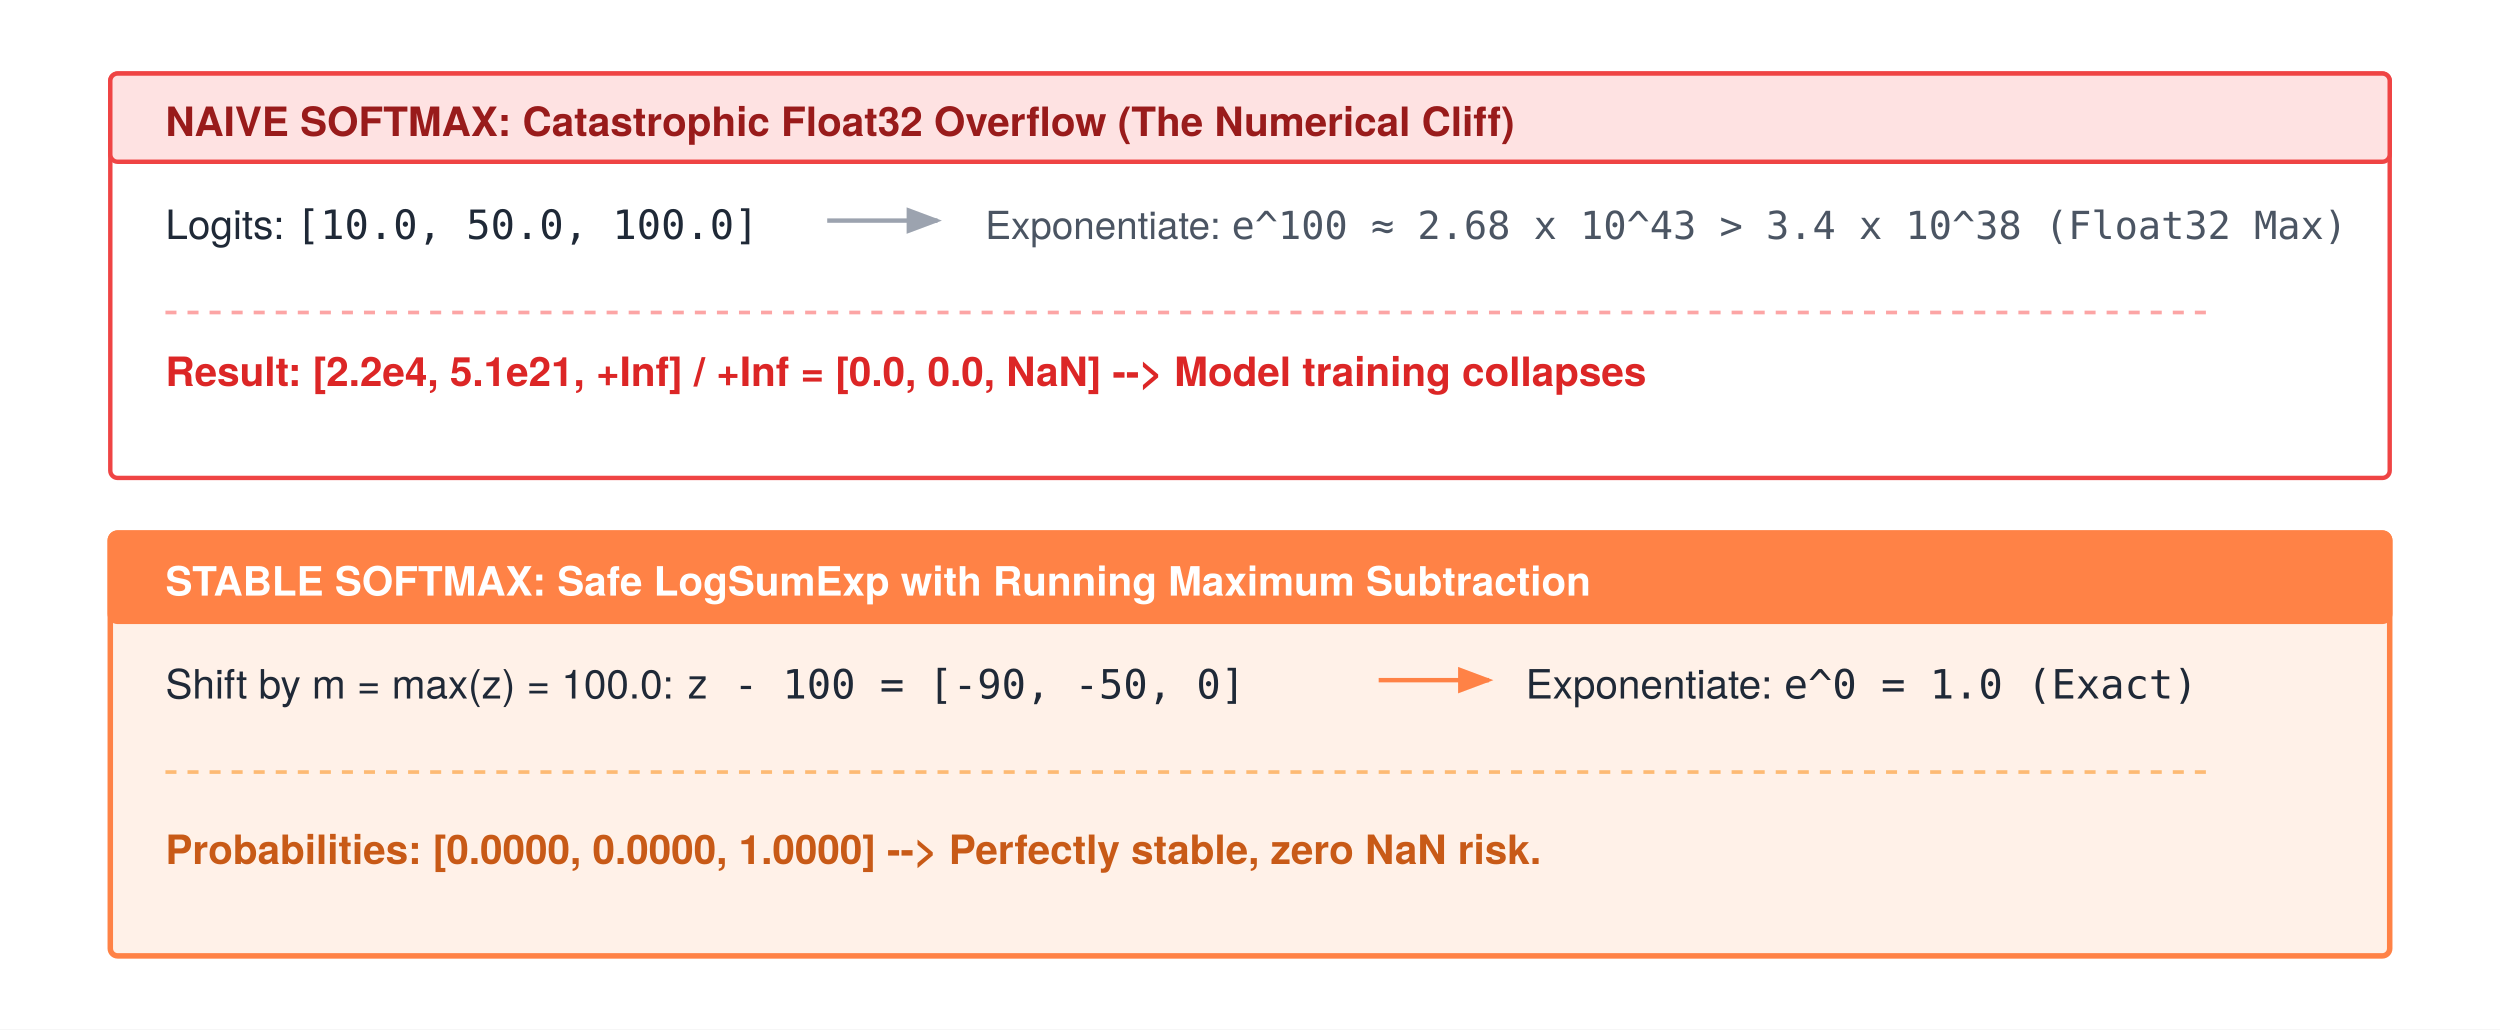
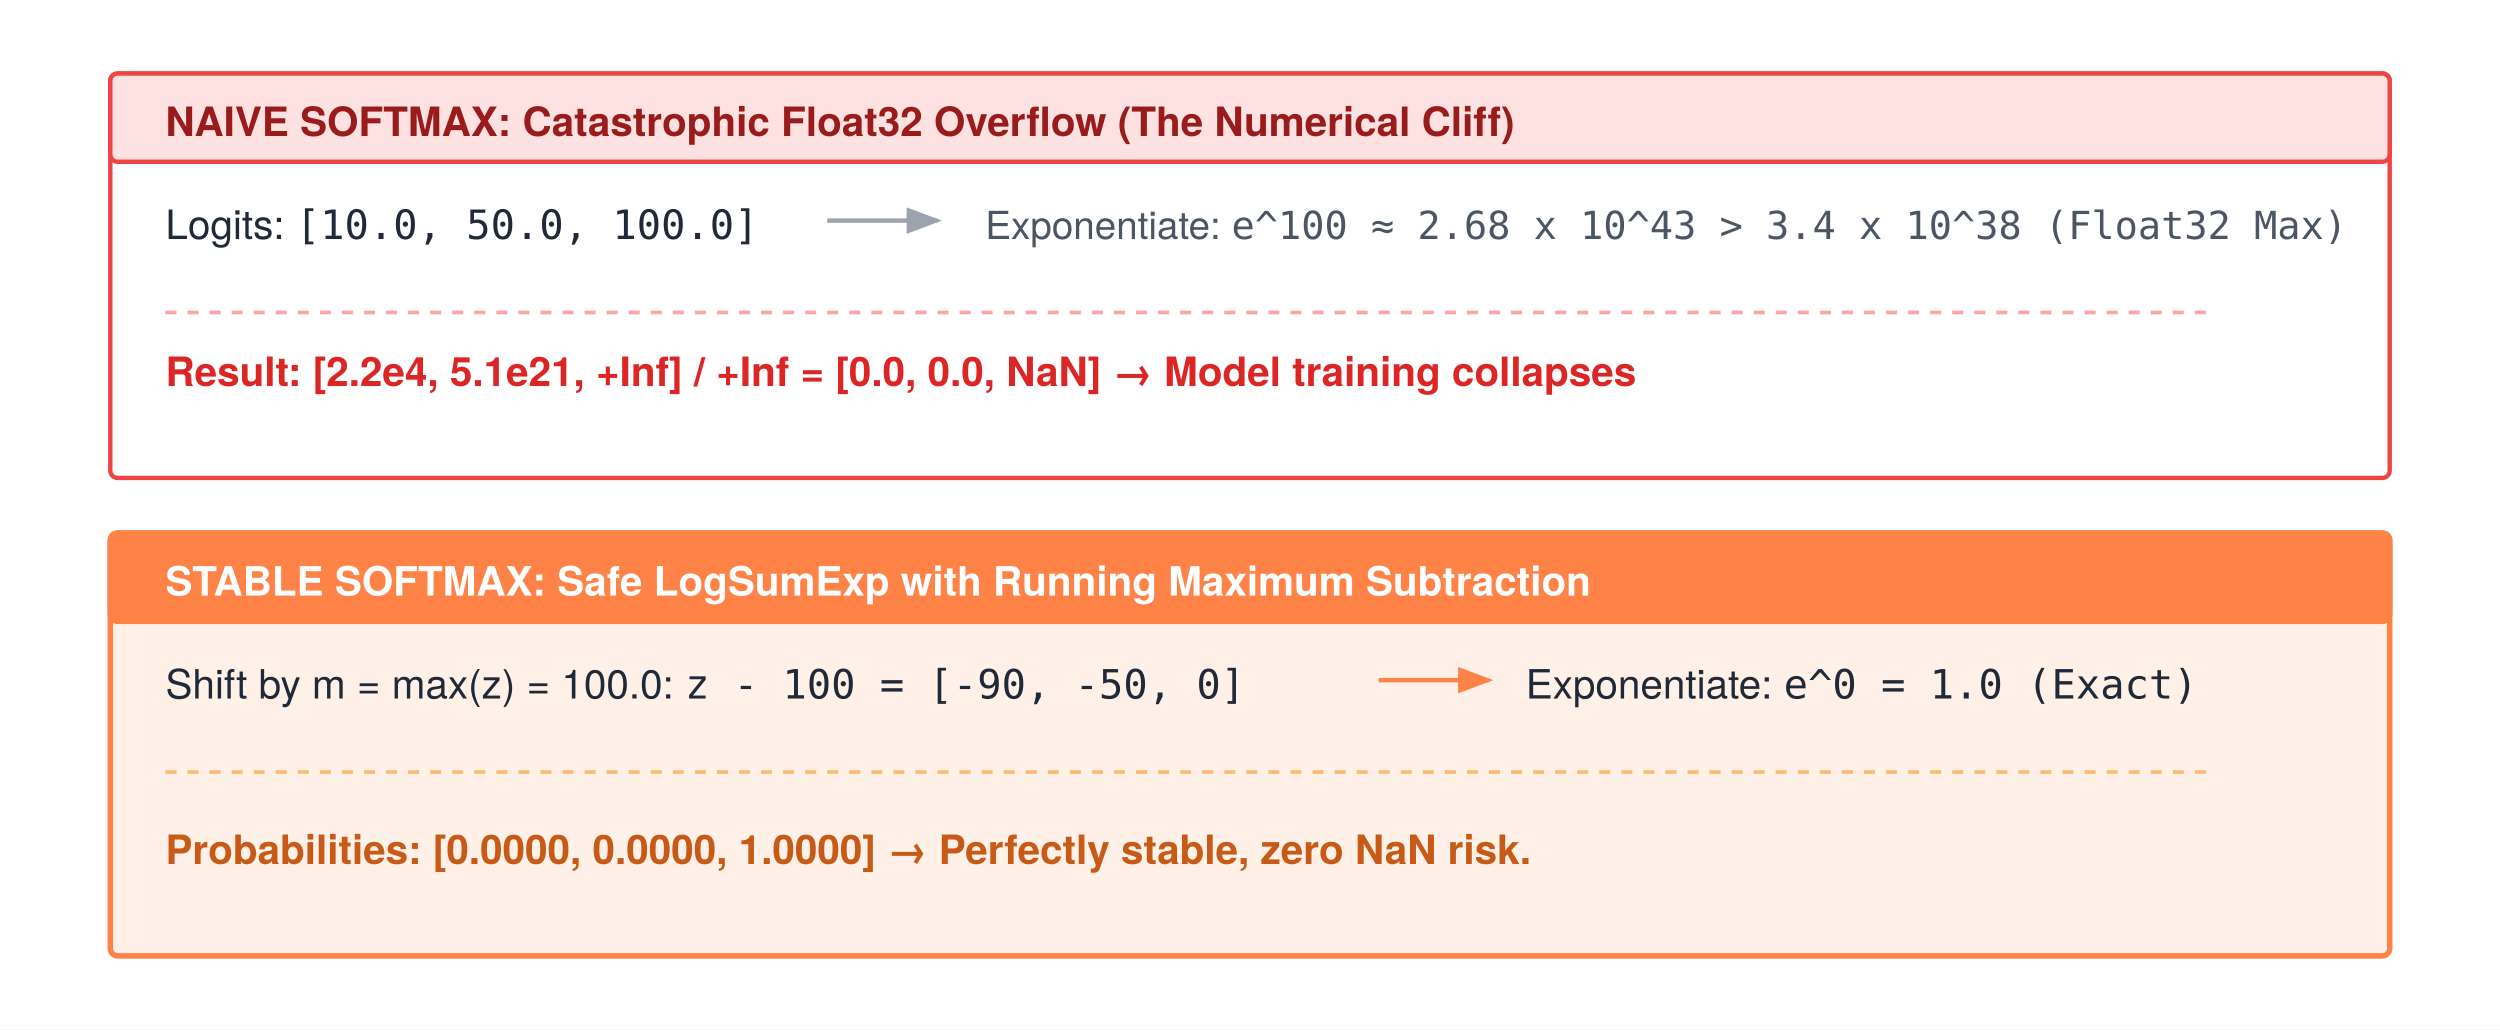
<svg xmlns="http://www.w3.org/2000/svg" width="680" height="280" viewBox="0 0 680 280" font-family="'TeX Gyre Heros', 'Helvetica Neue', Arial, sans-serif">
  <rect width="680" height="280" fill="#ffffff" />
  <defs>
    <marker id="arrow" markerWidth="8" markerHeight="6" refX="7" refY="3" orient="auto">
      <polygon points="0 0, 8 3, 0 6" fill="#1f2937" />
    </marker>
    <marker id="arrow-gray" markerWidth="8" markerHeight="6" refX="7" refY="3" orient="auto">
      <polygon points="0 0, 8 3, 0 6" fill="#9ca3af" />
    </marker>
    <marker id="arrow-orange" markerWidth="8" markerHeight="6" refX="7" refY="3" orient="auto">
      <polygon points="0 0, 8 3, 0 6" fill="#ff8246" />
    </marker>
  </defs>
  <rect x="30" y="20" width="620" height="110" rx="2" fill="#ffffff" stroke="#ef4444" stroke-width="1.2" />
  <rect x="30" y="20" width="620" height="24" rx="2" fill="#fee2e2" stroke="#ef4444" stroke-width="1.2" />
  <text x="45" y="37" font-size="11" font-weight="700" fill="#991b1b">NAIVE SOFTMAX: Catastrophic Float32 Overflow (The Numerical Cliff)</text>
  <text x="45" y="65" font-size="11" fill="#1f2937">Logits: <tspan font-family="monospace">[10.0, 50.0, 100.0]</tspan>
  </text>
  <path d="M225,60 H255" stroke="#9ca3af" stroke-width="1.2" fill="none" marker-end="url(#arrow-gray)" />
  <text x="268" y="65" font-size="10.5" fill="#4b5563">Exponentiate: <tspan font-family="monospace">e^100 ≈ 2.68 x 10^43 &gt; 3.4 x 10^38 (Float32 Max)</tspan>
  </text>
  <path d="M45,85 H600" stroke="#fca5a5" stroke-width="1" stroke-dasharray="3,3" />
-   <text x="45" y="105" font-size="11" font-weight="700" fill="#dc2626">Result: [2.2e4, 5.1e21, +Inf] / +Inf = [0.0, 0.0, NaN]  --&gt; Model training collapses</text>
+   <text x="45" y="105" font-size="11" font-weight="700" fill="#dc2626">Result: [2.2e4, 5.1e21, +Inf] / +Inf = [0.0, 0.0, NaN] → Model training collapses</text>
  <rect x="30" y="145" width="620" height="115" rx="2" fill="#fff1e8" stroke="#ff8246" stroke-width="1.5" />
  <rect x="30" y="145" width="620" height="24" rx="2" fill="#ff8246" stroke="#ff8246" stroke-width="1.5" />
  <text x="45" y="162" font-size="11" font-weight="700" fill="#ffffff">STABLE SOFTMAX: Safe LogSumExp with Running Maximum Subtraction</text>
  <text x="45" y="190" font-size="11" fill="#1f2937">Shift by m = max(z) = 100.0: <tspan font-family="monospace">z - 100 = [-90, -50, 0]</tspan>
  </text>
  <path d="M375,185 H405" stroke="#ff8246" stroke-width="1.2" fill="none" marker-end="url(#arrow-orange)" />
  <text x="415" y="190" font-size="11" fill="#1f2937">Exponentiate: <tspan font-family="monospace">e^0 = 1.0 (Exact)</tspan>
  </text>
  <path d="M45,210 H600" stroke="#fdba74" stroke-width="1" stroke-dasharray="3,3" />
-   <text x="45" y="235" font-size="11" font-weight="700" fill="#c85a17">Probabilities: [0.0000, 0.0000, 1.0000]  --&gt; Perfectly stable, zero NaN risk.</text>
+   <text x="45" y="235" font-size="11" font-weight="700" fill="#c85a17">Probabilities: [0.0000, 0.0000, 1.0000] → Perfectly stable, zero NaN risk.</text>
</svg>
